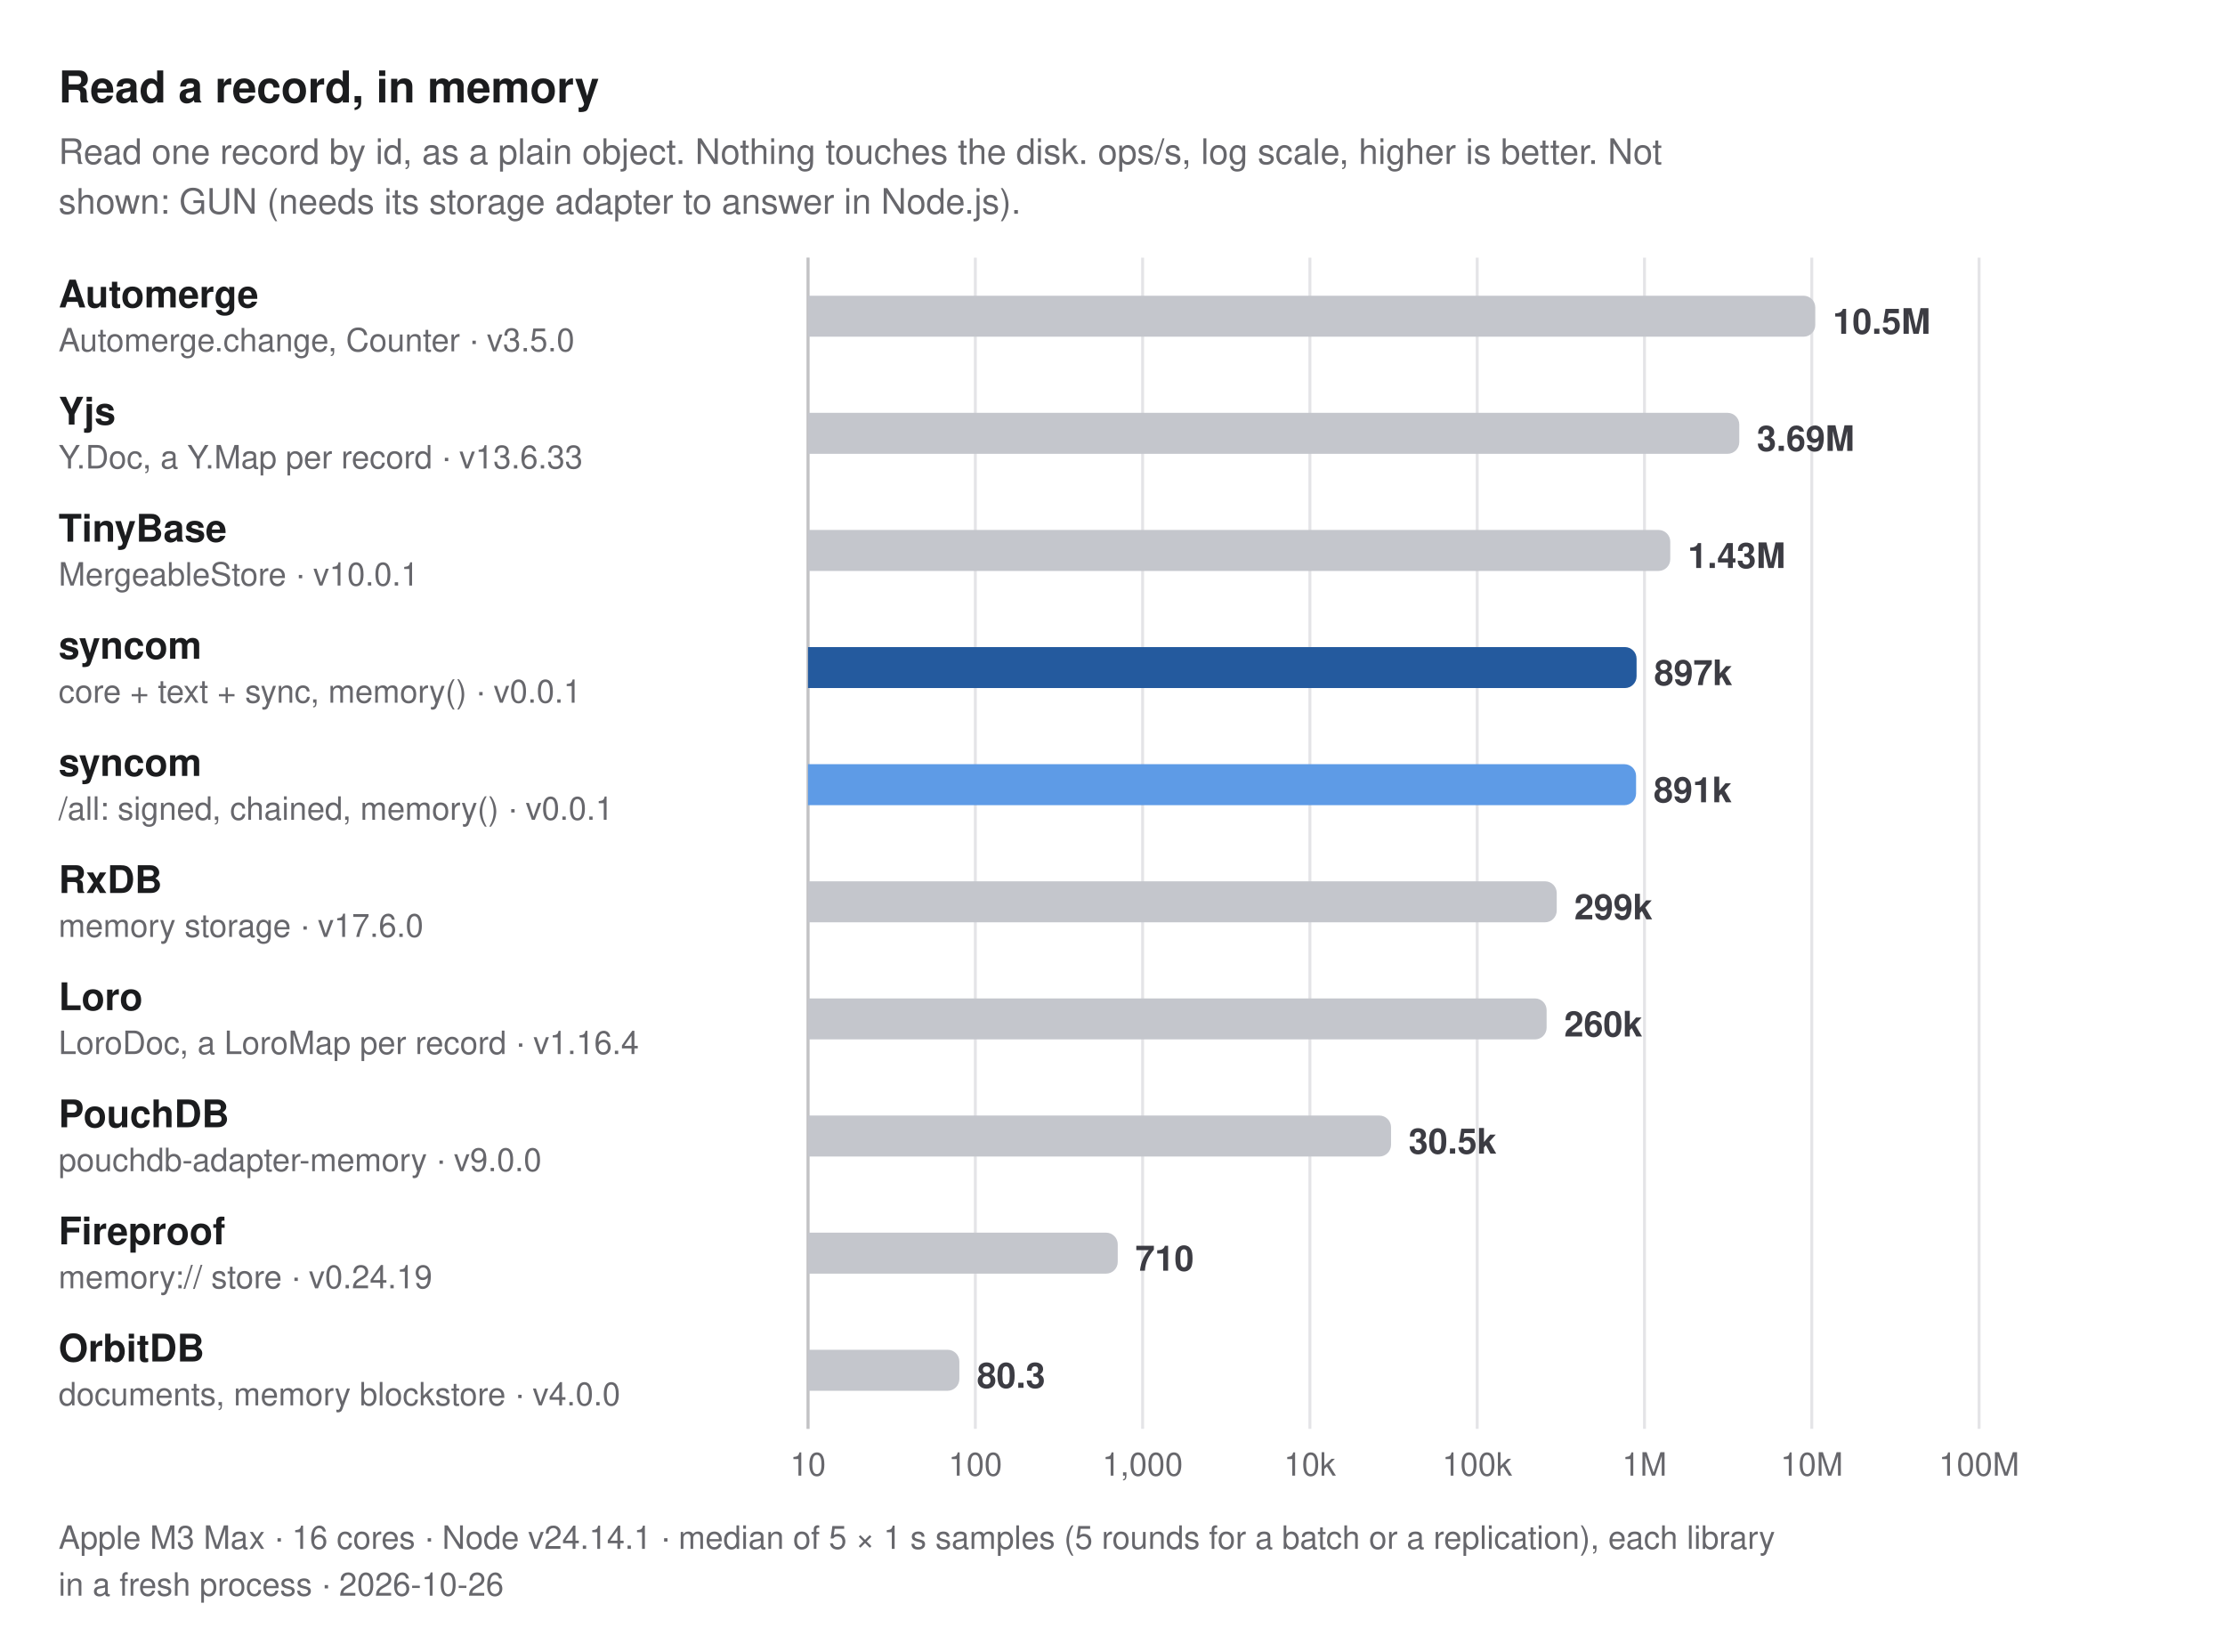
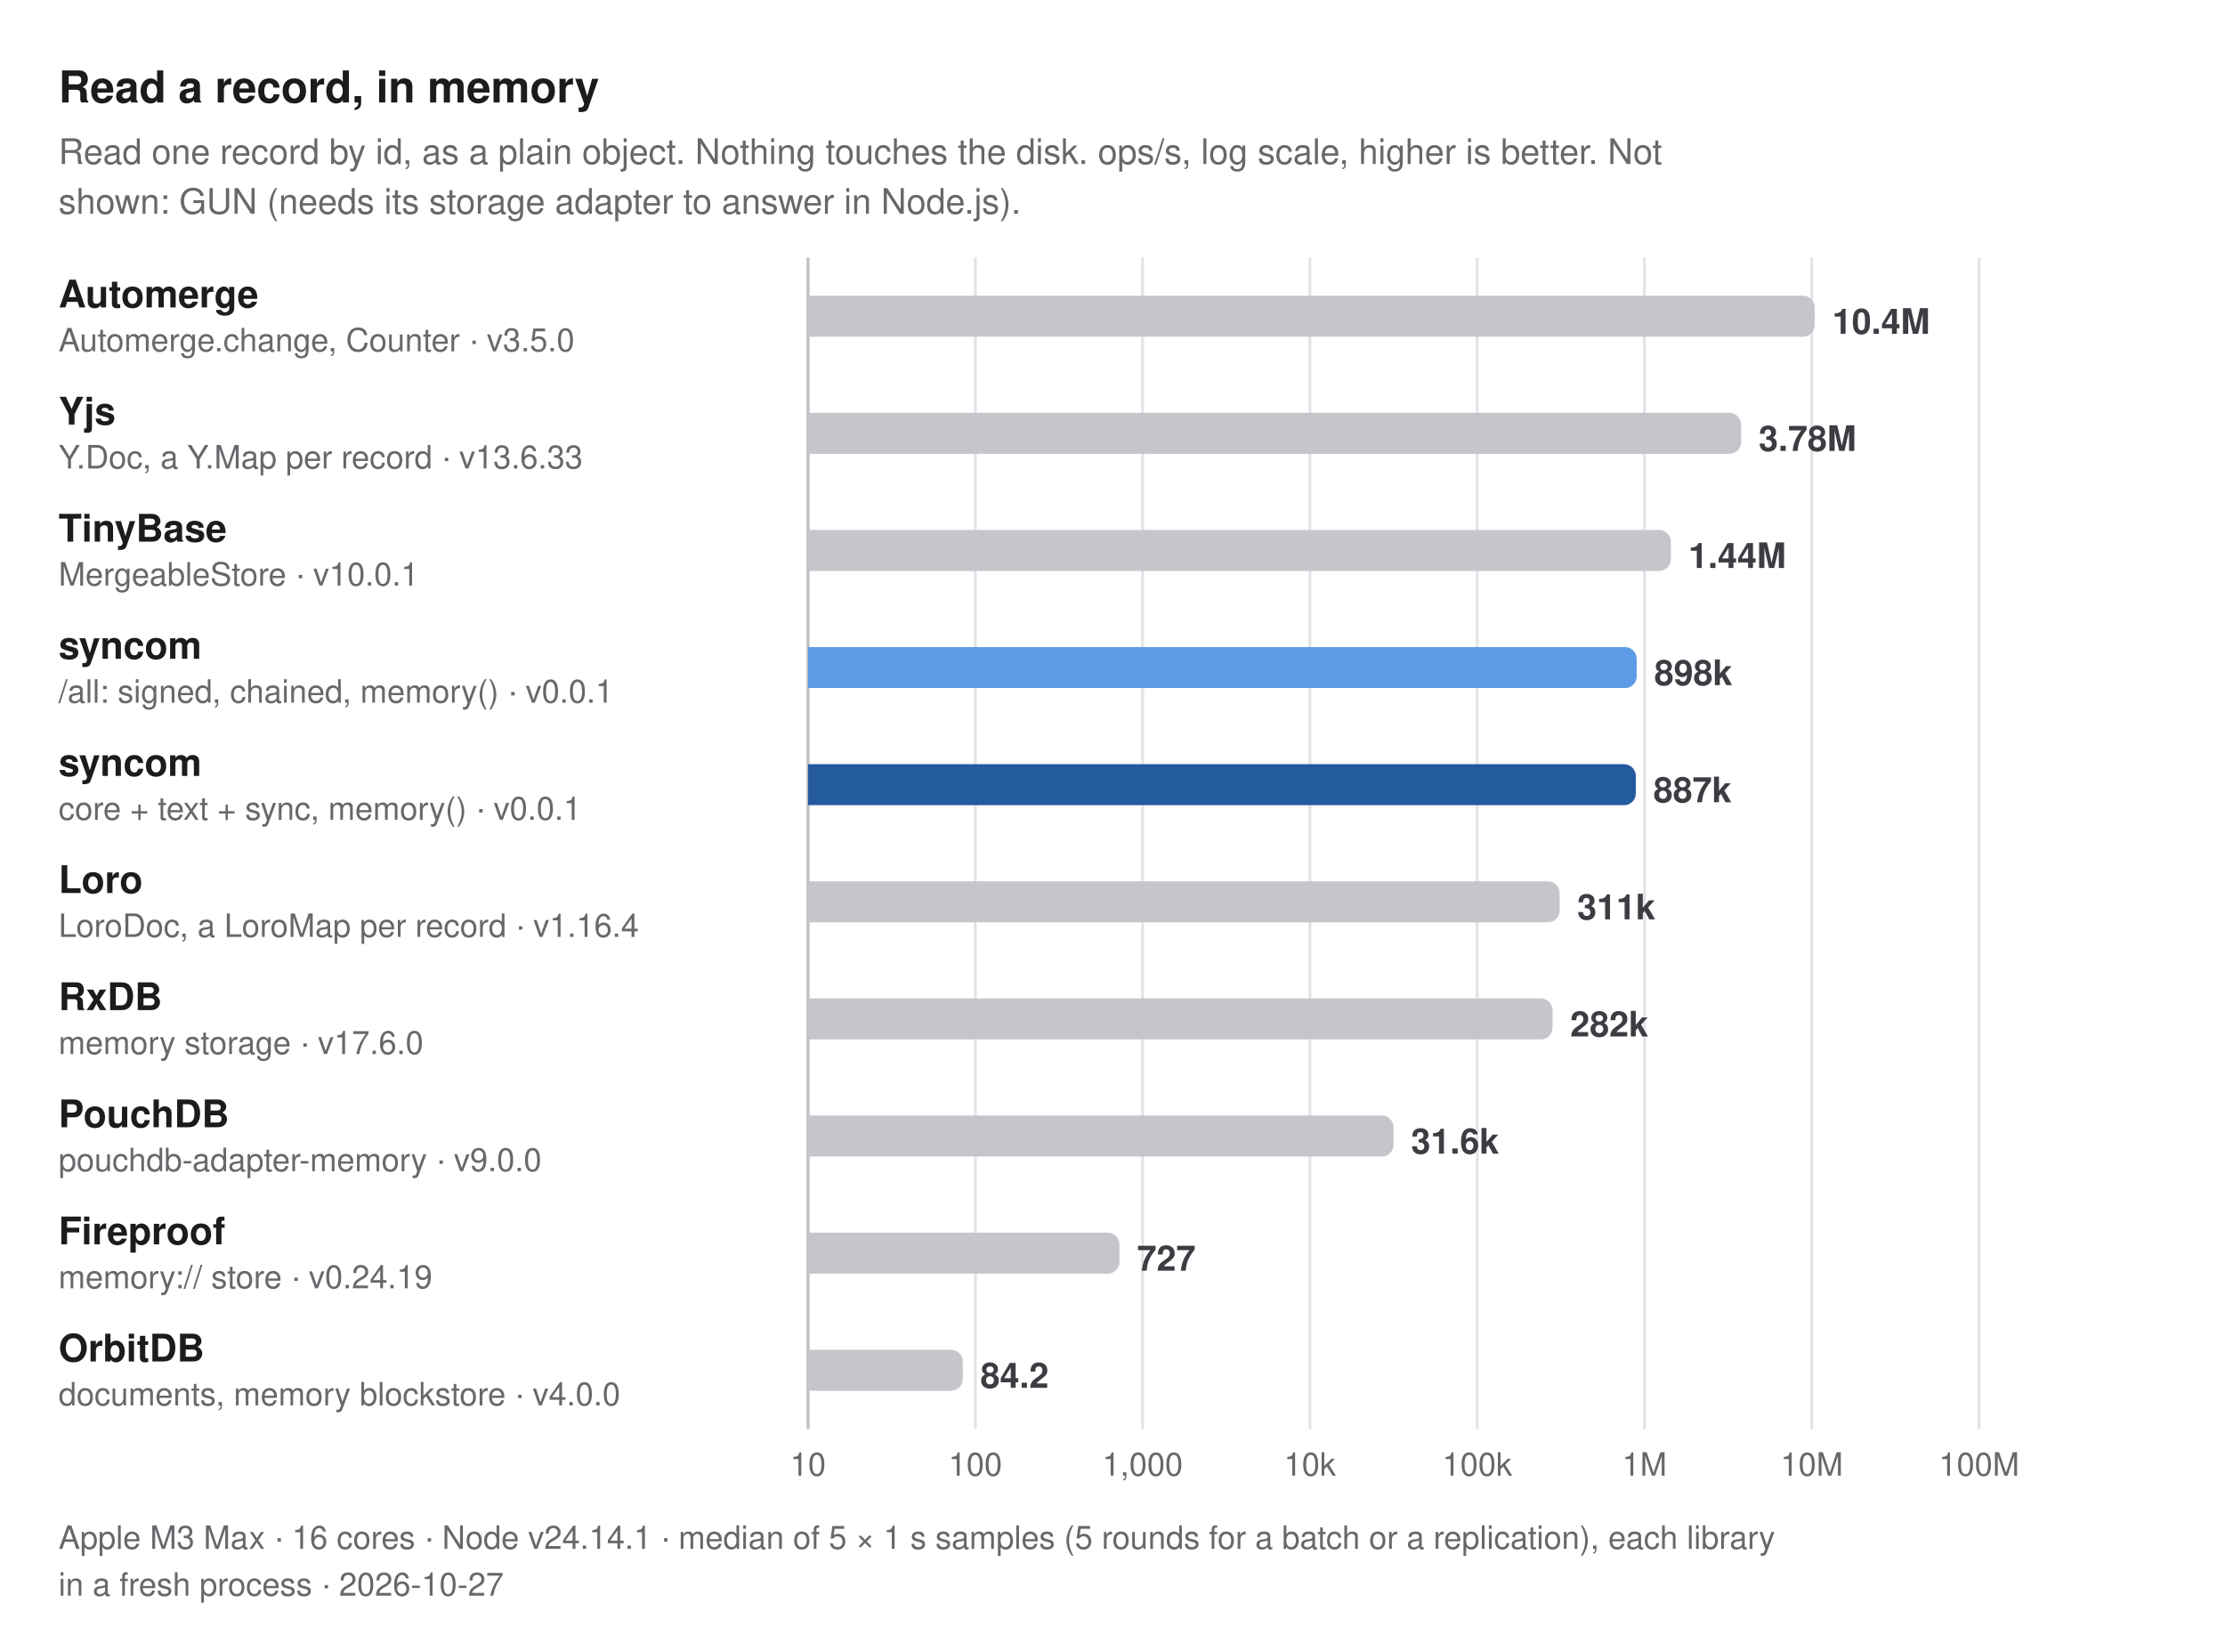
<svg xmlns="http://www.w3.org/2000/svg" width="760" height="564" viewBox="0 0 760 564" role="img" aria-label="Read a record, in memory. Read one record by id, as a plain object. Nothing touches the disk. ops/s, log scale, higher is better. Not shown: GUN (needs its storage adapter to answer in Node.js).">
  <style>
  text { font-family: -apple-system, BlinkMacSystemFont, "Segoe UI", Helvetica, Arial, sans-serif; }
  .title { font-size: 15px; font-weight: 700; fill: #1b1c1e; }
  .subtitle, .caption { font-size: 12px; fill: #67676c; }
  .caption { font-size: 11px; }
  .group { font-size: 11px; font-weight: 600; letter-spacing: 0.06em; fill: #67676c; }
  .label { font-size: 13px; font-weight: 600; fill: #1b1c1e; }
  .label.primary, .label.secondary { font-weight: 700; }
  .sublabel { font-size: 11px; fill: #67676c; }
  .value { font-size: 12px; font-weight: 600; fill: #3c3c43; font-variant-numeric: tabular-nums; }
  .value.small { font-size: 10px; }
  .legend { font-size: 11px; fill: #3c3c43; }
  .tick { font-size: 11px; fill: #67676c; font-variant-numeric: tabular-nums; }
  .grid { stroke: #e4e4e7; stroke-width: 1; }
  .axis { stroke: #c2c2c4; stroke-width: 1; }
  .ref { stroke: #67676c; stroke-width: 1; stroke-dasharray: 3 3; }
  .bar { fill: #c4c6cc; }
  .bar.primary { fill: #245a9e; }
  .bar.secondary { fill: #5e9be6; }
  @media (prefers-color-scheme: dark) {
    .title, .label { fill: #dfdfd6; }
    .subtitle, .caption, .group, .sublabel, .tick { fill: #98989f; }
    .value, .legend { fill: #c2c2c4; }
    .grid { stroke: #2e2e32; }
    .axis { stroke: #48484c; }
    .ref { stroke: #98989f; }
    .bar { fill: #46474e; }
    .bar.primary { fill: #8dbcf2; }
    .bar.secondary { fill: #3d7bd0; }
  }
</style>
  <text class="title" x="20" y="35">Read a record, in memory</text>
  <text class="subtitle" x="20" y="56">Read one record by id, as a plain object. Nothing touches the disk. ops/s, log scale, higher is better. Not</text>
  <text class="subtitle" x="20" y="73">shown: GUN (needs its storage adapter to answer in Node.js).</text>
  <line class="grid" x1="276" y1="88" x2="276" y2="488" />
  <text class="tick" x="276" y="504" text-anchor="middle">10</text>
  <line class="grid" x1="333.143" y1="88" x2="333.143" y2="488" />
  <text class="tick" x="333.143" y="504" text-anchor="middle">100</text>
  <line class="grid" x1="390.286" y1="88" x2="390.286" y2="488" />
  <text class="tick" x="390.286" y="504" text-anchor="middle">1,000</text>
  <line class="grid" x1="447.429" y1="88" x2="447.429" y2="488" />
  <text class="tick" x="447.429" y="504" text-anchor="middle">10k</text>
  <line class="grid" x1="504.571" y1="88" x2="504.571" y2="488" />
  <text class="tick" x="504.571" y="504" text-anchor="middle">100k</text>
  <line class="grid" x1="561.714" y1="88" x2="561.714" y2="488" />
  <text class="tick" x="561.714" y="504" text-anchor="middle">1M</text>
  <line class="grid" x1="618.857" y1="88" x2="618.857" y2="488" />
  <text class="tick" x="618.857" y="504" text-anchor="middle">10M</text>
  <line class="grid" x1="676" y1="88" x2="676" y2="488" />
  <text class="tick" x="676" y="504" text-anchor="middle">100M</text>
  <line class="axis" x1="276" y1="88" x2="276" y2="488" />
  <g>
    <text class="label" x="20" y="105">Automerge</text>
    <text class="sublabel" x="20" y="120">Automerge.change, Counter · v3.5.0</text>
-     <path class="bar" d="M276,101H616.05A4,4 0 0 1 620.05,105V111A4,4 0 0 1 616.05,115H276Z" />
-     <text class="value" x="626.05" y="114">10.5M</text>
+     <path class="bar" d="M276,101H615.863A4,4 0 0 1 619.863,105V111A4,4 0 0 1 615.863,115H276Z" />
+     <text class="value" x="625.863" y="114">10.4M</text>
  </g>
  <g>
    <text class="label" x="20" y="145">Yjs</text>
    <text class="sublabel" x="20" y="160">Y.Doc, a Y.Map per record · v13.6.33</text>
-     <path class="bar" d="M276,141H590.092A4,4 0 0 1 594.092,145V151A4,4 0 0 1 590.092,155H276Z" />
-     <text class="value" x="600.092" y="154">3.69M</text>
+     <path class="bar" d="M276,141H590.72A4,4 0 0 1 594.72,145V151A4,4 0 0 1 590.72,155H276Z" />
+     <text class="value" x="600.72" y="154">3.78M</text>
  </g>
  <g>
    <text class="label" x="20" y="185">TinyBase</text>
    <text class="sublabel" x="20" y="200">MergeableStore · v10.0.1</text>
-     <path class="bar" d="M276,181H566.517A4,4 0 0 1 570.517,185V191A4,4 0 0 1 566.517,195H276Z" />
-     <text class="value" x="576.517" y="194">1.43M</text>
+     <path class="bar" d="M276,181H566.723A4,4 0 0 1 570.723,185V191A4,4 0 0 1 566.723,195H276Z" />
+     <text class="value" x="576.723" y="194">1.44M</text>
  </g>
  <g>
-     <text class="label primary" x="20" y="225">syncom</text>
-     <text class="sublabel" x="20" y="240">core + text + sync, memory() · v0.0.1</text>
-     <path class="bar primary" d="M276,221H555.014A4,4 0 0 1 559.014,225V231A4,4 0 0 1 555.014,235H276Z" />
-     <text class="value" x="565.014" y="234">897k</text>
+     <text class="label secondary" x="20" y="225">syncom</text>
+     <text class="sublabel" x="20" y="240">/all: signed, chained, memory() · v0.0.1</text>
+     <path class="bar secondary" d="M276,221H555.044A4,4 0 0 1 559.044,225V231A4,4 0 0 1 555.044,235H276Z" />
+     <text class="value" x="565.044" y="234">898k</text>
  </g>
  <g>
-     <text class="label secondary" x="20" y="265">syncom</text>
-     <text class="sublabel" x="20" y="280">/all: signed, chained, memory() · v0.0.1</text>
-     <path class="bar secondary" d="M276,261H554.84A4,4 0 0 1 558.84,265V271A4,4 0 0 1 554.84,275H276Z" />
-     <text class="value" x="564.84" y="274">891k</text>
+     <text class="label primary" x="20" y="265">syncom</text>
+     <text class="sublabel" x="20" y="280">core + text + sync, memory() · v0.0.1</text>
+     <path class="bar primary" d="M276,261H554.75A4,4 0 0 1 558.75,265V271A4,4 0 0 1 554.75,275H276Z" />
+     <text class="value" x="564.75" y="274">887k</text>
  </g>
  <g>
-     <text class="label" x="20" y="305">RxDB</text>
-     <text class="sublabel" x="20" y="320">memory storage · v17.6.0</text>
-     <path class="bar" d="M276,301H527.738A4,4 0 0 1 531.738,305V311A4,4 0 0 1 527.738,315H276Z" />
-     <text class="value" x="537.738" y="314">299k</text>
+     <text class="label" x="20" y="305">Loro</text>
+     <text class="sublabel" x="20" y="320">LoroDoc, a LoroMap per record · v1.16.4</text>
+     <path class="bar" d="M276,301H528.728A4,4 0 0 1 532.728,305V311A4,4 0 0 1 528.728,315H276Z" />
+     <text class="value" x="538.728" y="314">311k</text>
  </g>
  <g>
-     <text class="label" x="20" y="345">Loro</text>
-     <text class="sublabel" x="20" y="360">LoroDoc, a LoroMap per record · v1.16.4</text>
-     <path class="bar" d="M276,341H524.286A4,4 0 0 1 528.286,345V351A4,4 0 0 1 524.286,355H276Z" />
-     <text class="value" x="534.286" y="354">260k</text>
+     <text class="label" x="20" y="345">RxDB</text>
+     <text class="sublabel" x="20" y="360">memory storage · v17.6.0</text>
+     <path class="bar" d="M276,341H526.325A4,4 0 0 1 530.325,345V351A4,4 0 0 1 526.325,355H276Z" />
+     <text class="value" x="536.325" y="354">282k</text>
  </g>
  <g>
    <text class="label" x="20" y="385">PouchDB</text>
    <text class="sublabel" x="20" y="400">pouchdb-adapter-memory · v9.0.0</text>
-     <path class="bar" d="M276,381H471.141A4,4 0 0 1 475.141,385V391A4,4 0 0 1 471.141,395H276Z" />
-     <text class="value" x="481.141" y="394">30.5k</text>
+     <path class="bar" d="M276,381H471.988A4,4 0 0 1 475.988,385V391A4,4 0 0 1 471.988,395H276Z" />
+     <text class="value" x="481.988" y="394">31.6k</text>
  </g>
  <g>
    <text class="label" x="20" y="425">Fireproof</text>
    <text class="sublabel" x="20" y="440">memory:// store · v0.24.19</text>
-     <path class="bar" d="M276,421H377.79A4,4 0 0 1 381.79,425V431A4,4 0 0 1 377.79,435H276Z" />
-     <text class="value" x="387.79" y="434">710</text>
+     <path class="bar" d="M276,421H378.384A4,4 0 0 1 382.384,425V431A4,4 0 0 1 378.384,435H276Z" />
+     <text class="value" x="388.384" y="434">727</text>
  </g>
  <g>
    <text class="label" x="20" y="465">OrbitDB</text>
    <text class="sublabel" x="20" y="480">documents, memory blockstore · v4.0.0</text>
-     <path class="bar" d="M276,461H323.692A4,4 0 0 1 327.692,465V471A4,4 0 0 1 323.692,475H276Z" />
-     <text class="value" x="333.692" y="474">80.3</text>
+     <path class="bar" d="M276,461H324.867A4,4 0 0 1 328.867,465V471A4,4 0 0 1 324.867,475H276Z" />
+     <text class="value" x="334.867" y="474">84.2</text>
  </g>
  <text class="caption" x="20" y="529">Apple M3 Max · 16 cores · Node v24.14.1 · median of 5 × 1 s samples (5 rounds for a batch or a replication), each library</text>
-   <text class="caption" x="20" y="545">in a fresh process · 2026-10-26</text>
+   <text class="caption" x="20" y="545">in a fresh process · 2026-10-27</text>
</svg>
